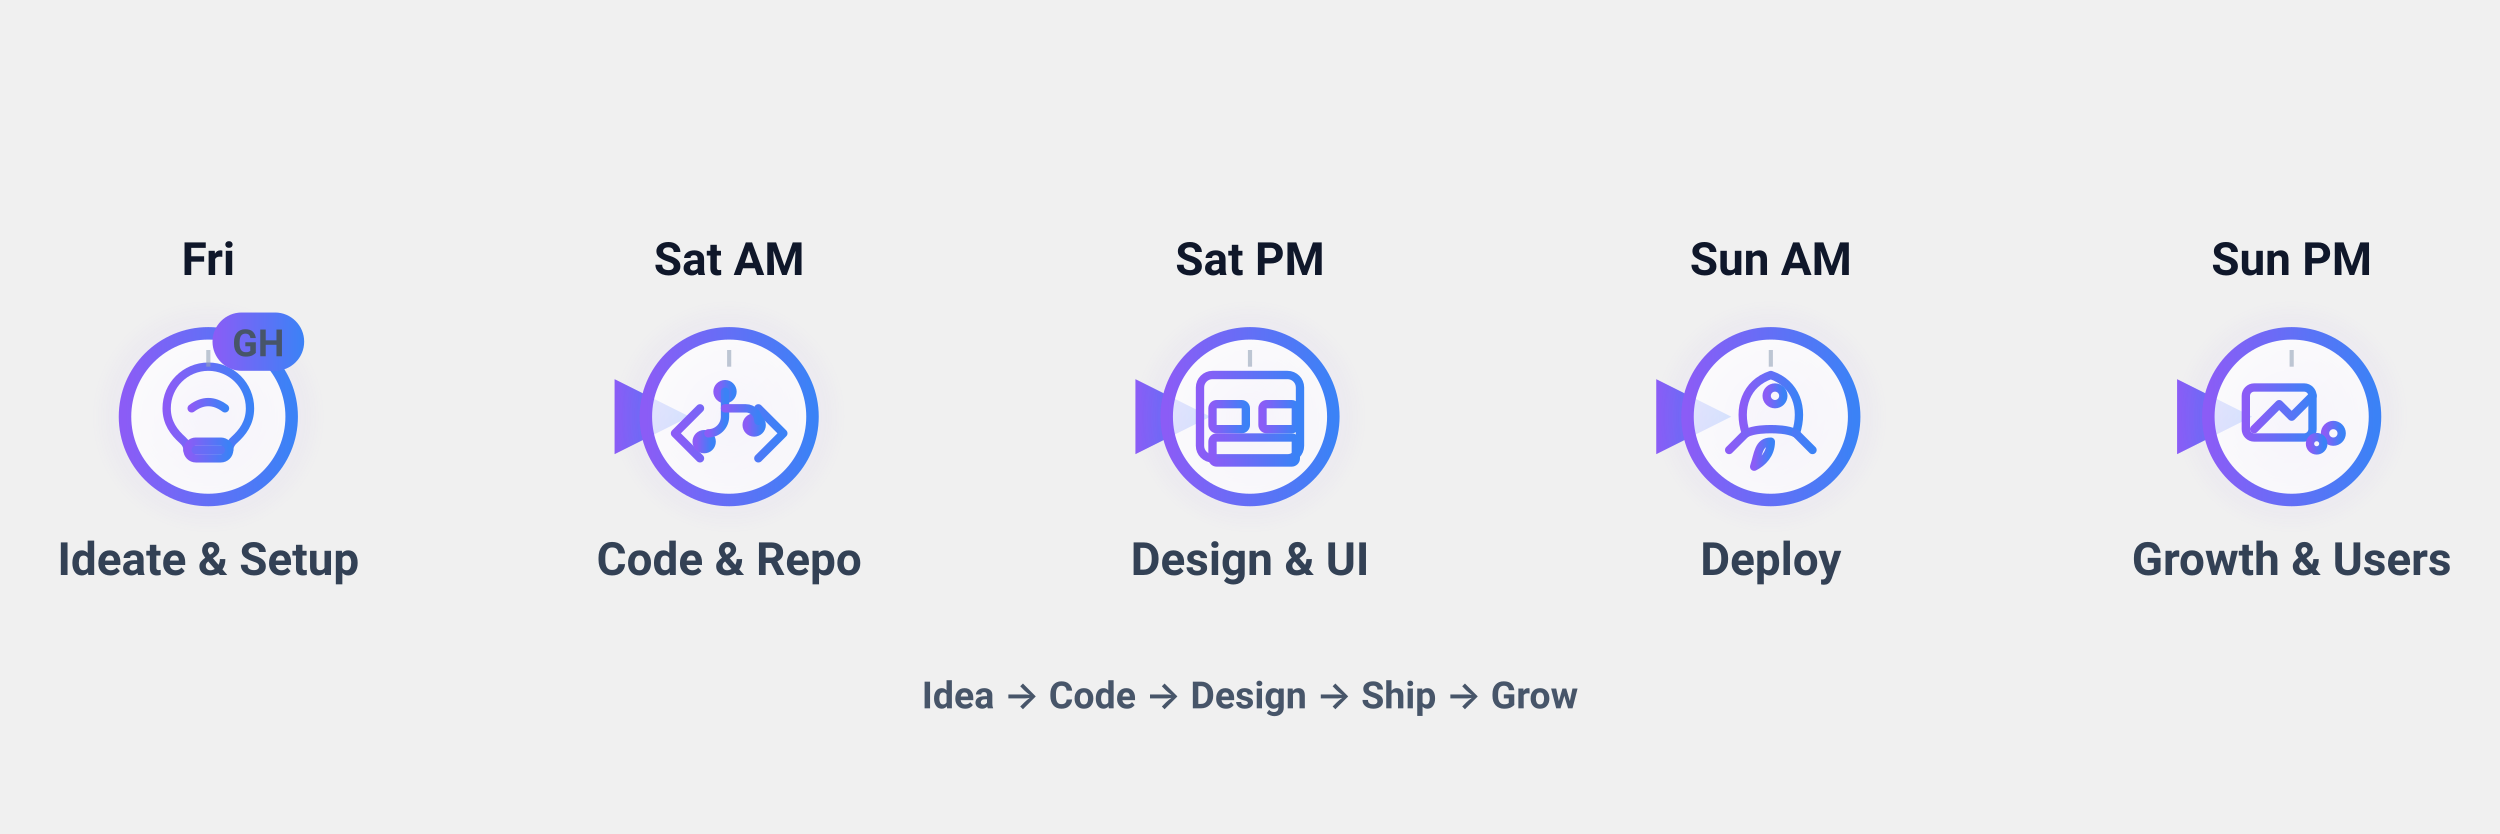
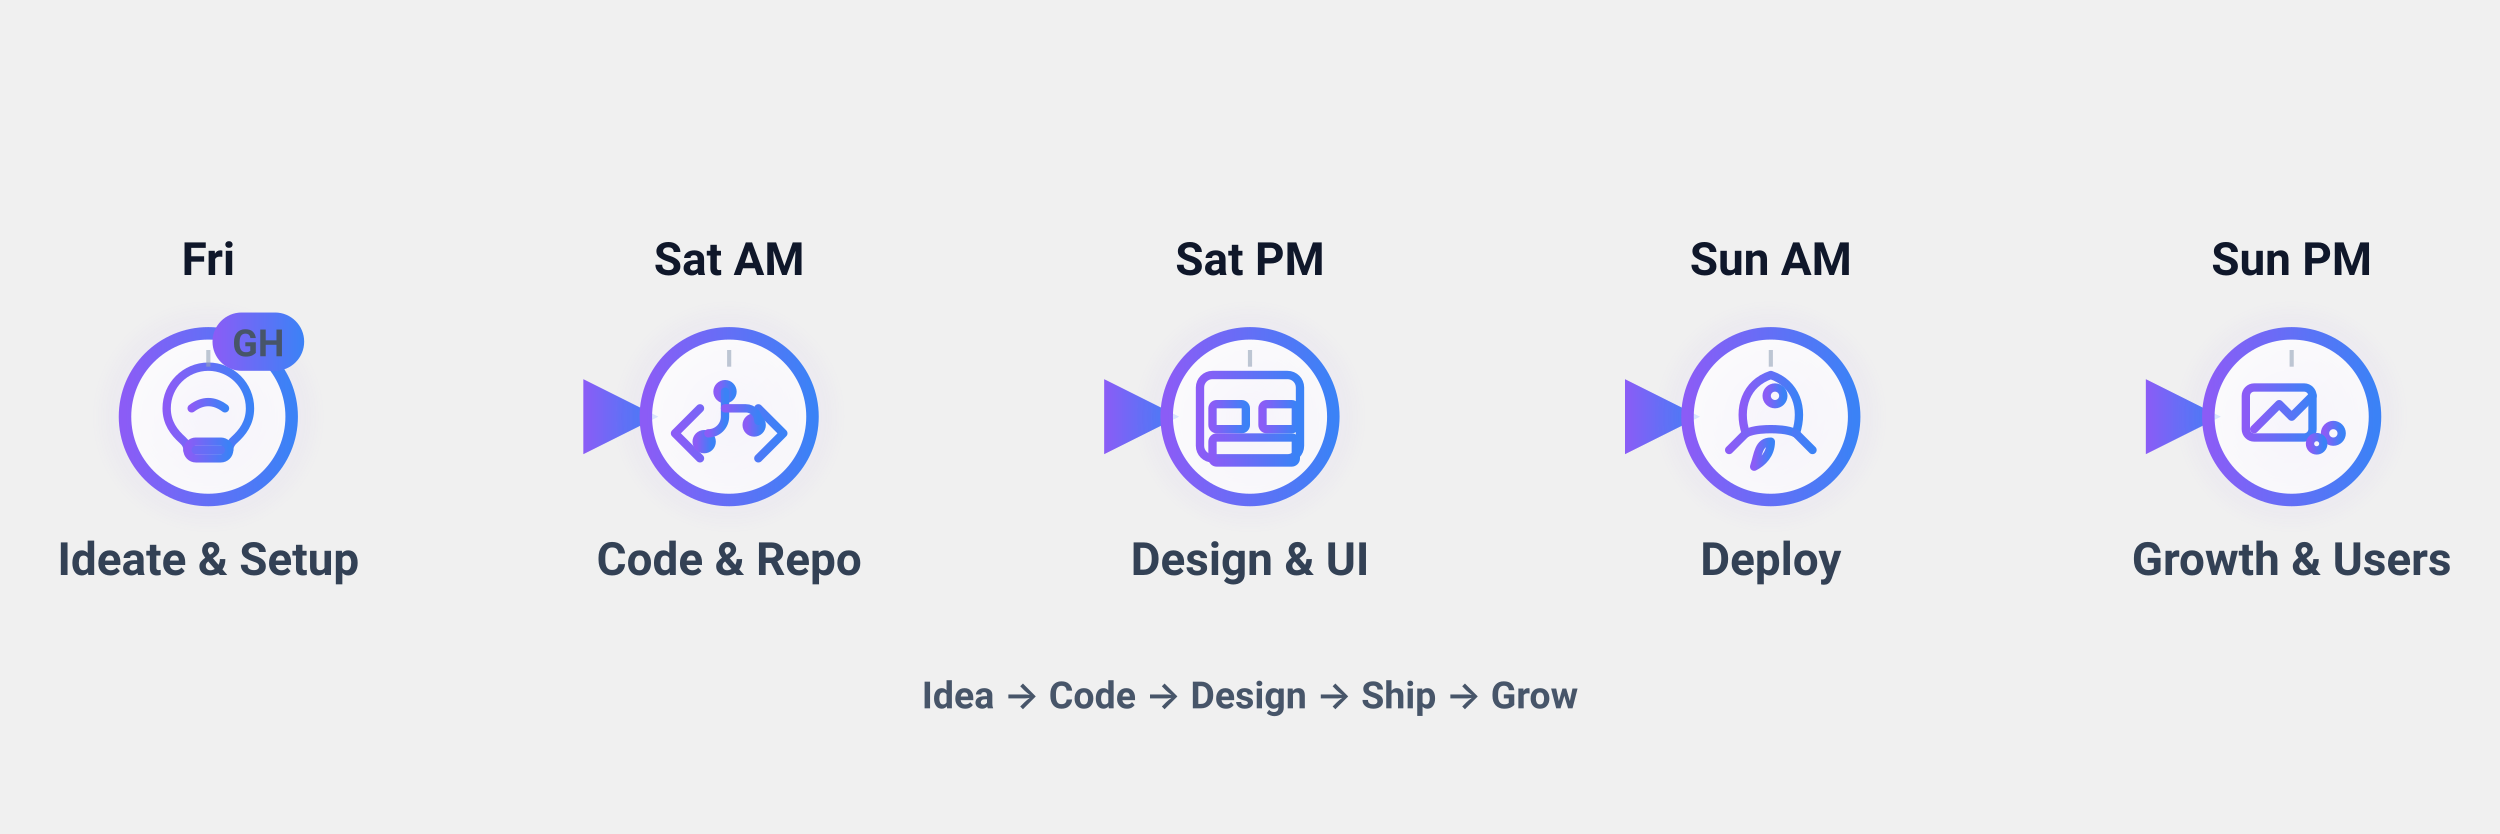
<svg xmlns="http://www.w3.org/2000/svg" width="600" height="200" viewBox="0 0 600 200" role="img" aria-label="Weekend maker timeline from Friday to Sunday with five stages">
  <defs>
    <linearGradient id="gradPB" x1="0%" y1="0%" x2="100%" y2="0%">
      <stop offset="0%" stop-color="#8b5cf6" />
      <stop offset="100%" stop-color="#3b82f6" />
    </linearGradient>
    <linearGradient id="nodeFill" x1="0%" y1="0%" x2="100%" y2="100%">
      <stop offset="0%" stop-color="#ffffff" stop-opacity="0.85" />
      <stop offset="100%" stop-color="#ffffff" stop-opacity="0.65" />
    </linearGradient>
    <radialGradient id="glow" cx="50%" cy="50%" r="50%">
      <stop offset="0%" stop-color="#8b5cf6" stop-opacity="0.18" />
      <stop offset="100%" stop-color="#8b5cf6" stop-opacity="0" />
    </radialGradient>
    <marker id="chev" viewBox="0 0 6 6" refX="5" refY="3" markerWidth="6" markerHeight="6" orient="auto">
      <path d="M0,0 L6,3 L0,6 Z" fill="url(#gradPB)" />
    </marker>
    <style>
      .time { font: 700 11px ui-sans-serif, system-ui, -apple-system, "Segoe UI", Roboto, Inter, Arial, sans-serif; fill:#0f172a; }
      .label { font: 600 11px ui-sans-serif, system-ui, -apple-system, "Segoe UI", Roboto, Inter, Arial, sans-serif; fill:#334155; }
      .mini { font: 600 9px ui-sans-serif, system-ui, -apple-system, "Segoe UI", Roboto, Inter, Arial, sans-serif; fill:#475569; }
      .line { stroke:url(#gradPB); stroke-width:6; stroke-linecap:round; vector-effect:non-scaling-stroke; }
      .connector { stroke:url(#gradPB); stroke-width:3; stroke-linecap:round; vector-effect:non-scaling-stroke; }
      .node { fill:url(#nodeFill); stroke:url(#gradPB); stroke-width:3; }
      .icon { fill:none; stroke:url(#gradPB); stroke-width:2; stroke-linecap:round; stroke-linejoin:round; vector-effect:non-scaling-stroke; }
    </style>
  </defs>
  <line x1="50" y1="100" x2="550" y2="100" class="line" />
-   <line x1="112.5" y1="100" x2="162.5" y2="100" class="connector" marker-end="url(#chev)" />
-   <line x1="237.5" y1="100" x2="287.5" y2="100" class="connector" marker-end="url(#chev)" />
-   <line x1="362.5" y1="100" x2="412.5" y2="100" class="connector" marker-end="url(#chev)" />
-   <line x1="487.5" y1="100" x2="537.5" y2="100" class="connector" marker-end="url(#chev)" />
+   <line x1="70" y1="100" x2="155" y2="100" class="connector" marker-end="url(#chev)" />
+   <line x1="195" y1="100" x2="280" y2="100" class="connector" marker-end="url(#chev)" />
+   <line x1="320" y1="100" x2="405" y2="100" class="connector" marker-end="url(#chev)" />
+   <line x1="445" y1="100" x2="530" y2="100" class="connector" marker-end="url(#chev)" />
  <g transform="translate(50,100)">
    <circle cx="0" cy="0" r="28" fill="url(#glow)" />
    <circle cx="0" cy="0" r="20" class="node" />
    <g class="icon" transform="translate(0,0)">
      <path d="M0,-12 a10,10 0 0 1 10,10 c0,3.5 -1.8,5.8 -3.8,7.6 -0.8,0.7 -1.2,1.6 -1.2,2.4 h-10 c0-0.9 -0.4-1.7 -1.2-2.4 -2-1.8 -3.8-4.1 -3.8-7.6 a10,10 0 0 1 10-10z" />
      <path d="M-4,-2 q4,-3 8,0" />
      <rect x="-5" y="6" width="10" height="4" rx="2" ry="2" />
      <line x1="-4" y1="8" x2="4" y2="8" />
    </g>
    <g transform="translate(12,-18)">
      <rect x="-11" y="-7" width="22" height="14" rx="7" fill="url(#gradPB)" />
      <text x="0" y="3.5" text-anchor="middle" class="mini" fill="#ffffff">GH</text>
    </g>
    <text class="time" text-anchor="middle" x="0" y="-34">Fri</text>
    <text class="label" text-anchor="middle" x="0" y="38">Ideate &amp; Setup</text>
  </g>
  <g transform="translate(175,100)">
    <circle cx="0" cy="0" r="28" fill="url(#glow)" />
    <circle cx="0" cy="0" r="20" class="node" />
    <g class="icon">
      <path d="M-7,-2 l-6,6 M-13,4 l6,6 M7,-2 l6,6 M13,4 l-6,6" />
      <circle cx="-1" cy="-6" r="1.8" fill="url(#gradPB)" />
      <circle cx="6" cy="2" r="1.8" fill="url(#gradPB)" />
      <circle cx="-6" cy="6" r="1.8" fill="url(#gradPB)" />
      <path d="M-1,-6 v6 a4,4 0 0 1 -4,4" />
      <path d="M-1,-2 h5 a3,3 0 0 1 3,3" />
    </g>
    <text class="time" text-anchor="middle" x="0" y="-34">Sat AM</text>
    <text class="label" text-anchor="middle" x="0" y="38">Code &amp; Repo</text>
  </g>
  <g transform="translate(300,100)">
    <circle cx="0" cy="0" r="28" fill="url(#glow)" />
    <circle cx="0" cy="0" r="20" class="node" />
    <g class="icon">
      <rect x="-12" y="-10" width="24" height="20" rx="3" />
      <line x1="-12" y1="-6" x2="12" y2="-6" />
      <rect x="-9" y="-3" width="8" height="6" rx="1" />
      <rect x="3" y="-3" width="8" height="6" rx="1" />
      <rect x="-9" y="5" width="20" height="6" rx="1" />
    </g>
    <text class="time" text-anchor="middle" x="0" y="-34">Sat PM</text>
    <text class="label" text-anchor="middle" x="0" y="38">Design &amp; UI</text>
  </g>
  <g transform="translate(425,100)">
    <circle cx="0" cy="0" r="28" fill="url(#glow)" />
    <circle cx="0" cy="0" r="20" class="node" />
    <g class="icon">
      <path d="M0,-10 c6,2 8,8 6,14 -2,-1 -5,-1 -6,-1 -1,0 -4,0 -6,1 -2,-6 0,-12 6,-14z" />
      <circle cx="1" cy="-5" r="2" />
      <path d="M-6,4 l-4,4 M6,4 l4,4" />
      <path d="M0,6 c0,3 -2,5 -4,6 1,-3 1,-6 4,-6z" />
    </g>
    <text class="time" text-anchor="middle" x="0" y="-34">Sun AM</text>
    <text class="label" text-anchor="middle" x="0" y="38">Deploy</text>
  </g>
  <g transform="translate(550,100)">
    <circle cx="0" cy="0" r="28" fill="url(#glow)" />
    <circle cx="0" cy="0" r="20" class="node" />
    <g class="icon">
      <rect x="-11" y="-7" width="16" height="12" rx="2" />
      <path d="M-9,3 l6,-6 l3,3 l5,-5" />
      <path d="M5,-5 v-3" />
      <path d="M5,-8 l3,0" />
      <circle cx="10" cy="4" r="2" />
      <circle cx="6" cy="6.5" r="1.6" />
    </g>
    <text class="time" text-anchor="middle" x="0" y="-34">Sun PM</text>
    <text class="label" text-anchor="middle" x="0" y="38">Growth &amp; Users</text>
  </g>
  <g stroke="#94a3b8" stroke-width="1" opacity="0.6">
    <line x1="50" y1="88" x2="50" y2="84" />
    <line x1="175" y1="88" x2="175" y2="84" />
    <line x1="300" y1="88" x2="300" y2="84" />
    <line x1="425" y1="88" x2="425" y2="84" />
    <line x1="550" y1="88" x2="550" y2="84" />
  </g>
  <text x="300" y="170" text-anchor="middle" class="mini" fill="#334155">Idea → Code → Design → Ship → Grow</text>
</svg>
